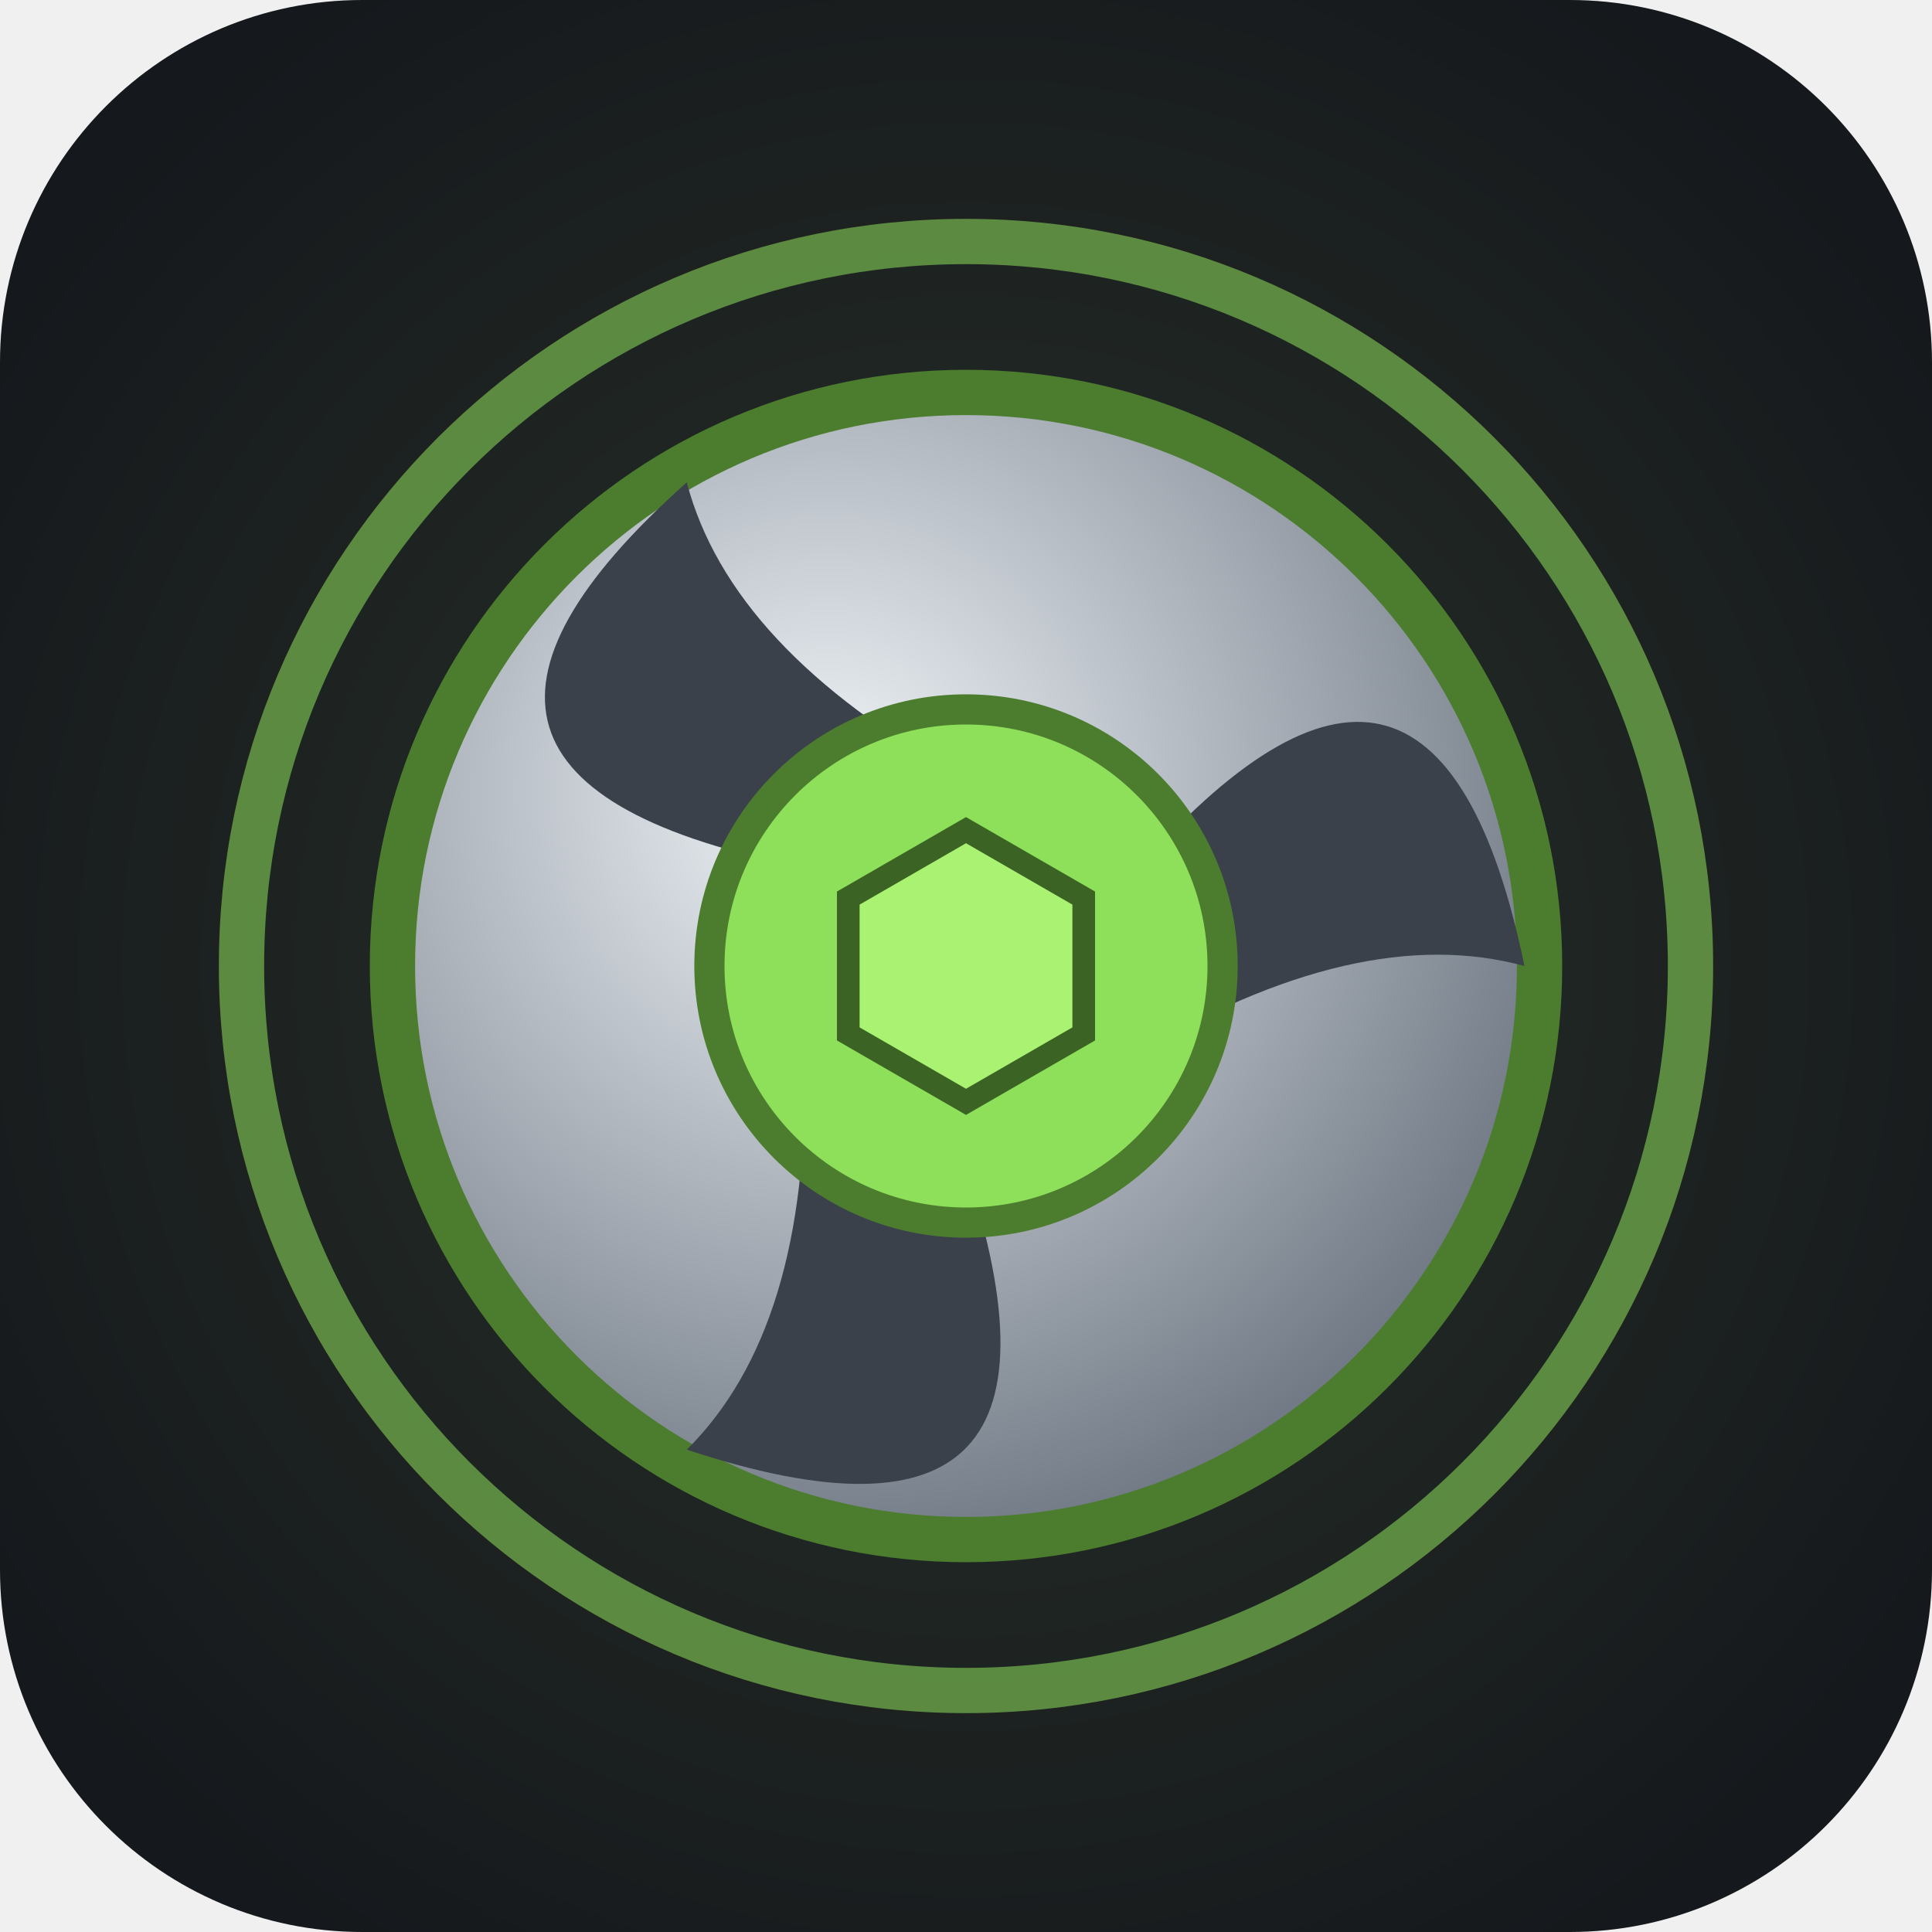
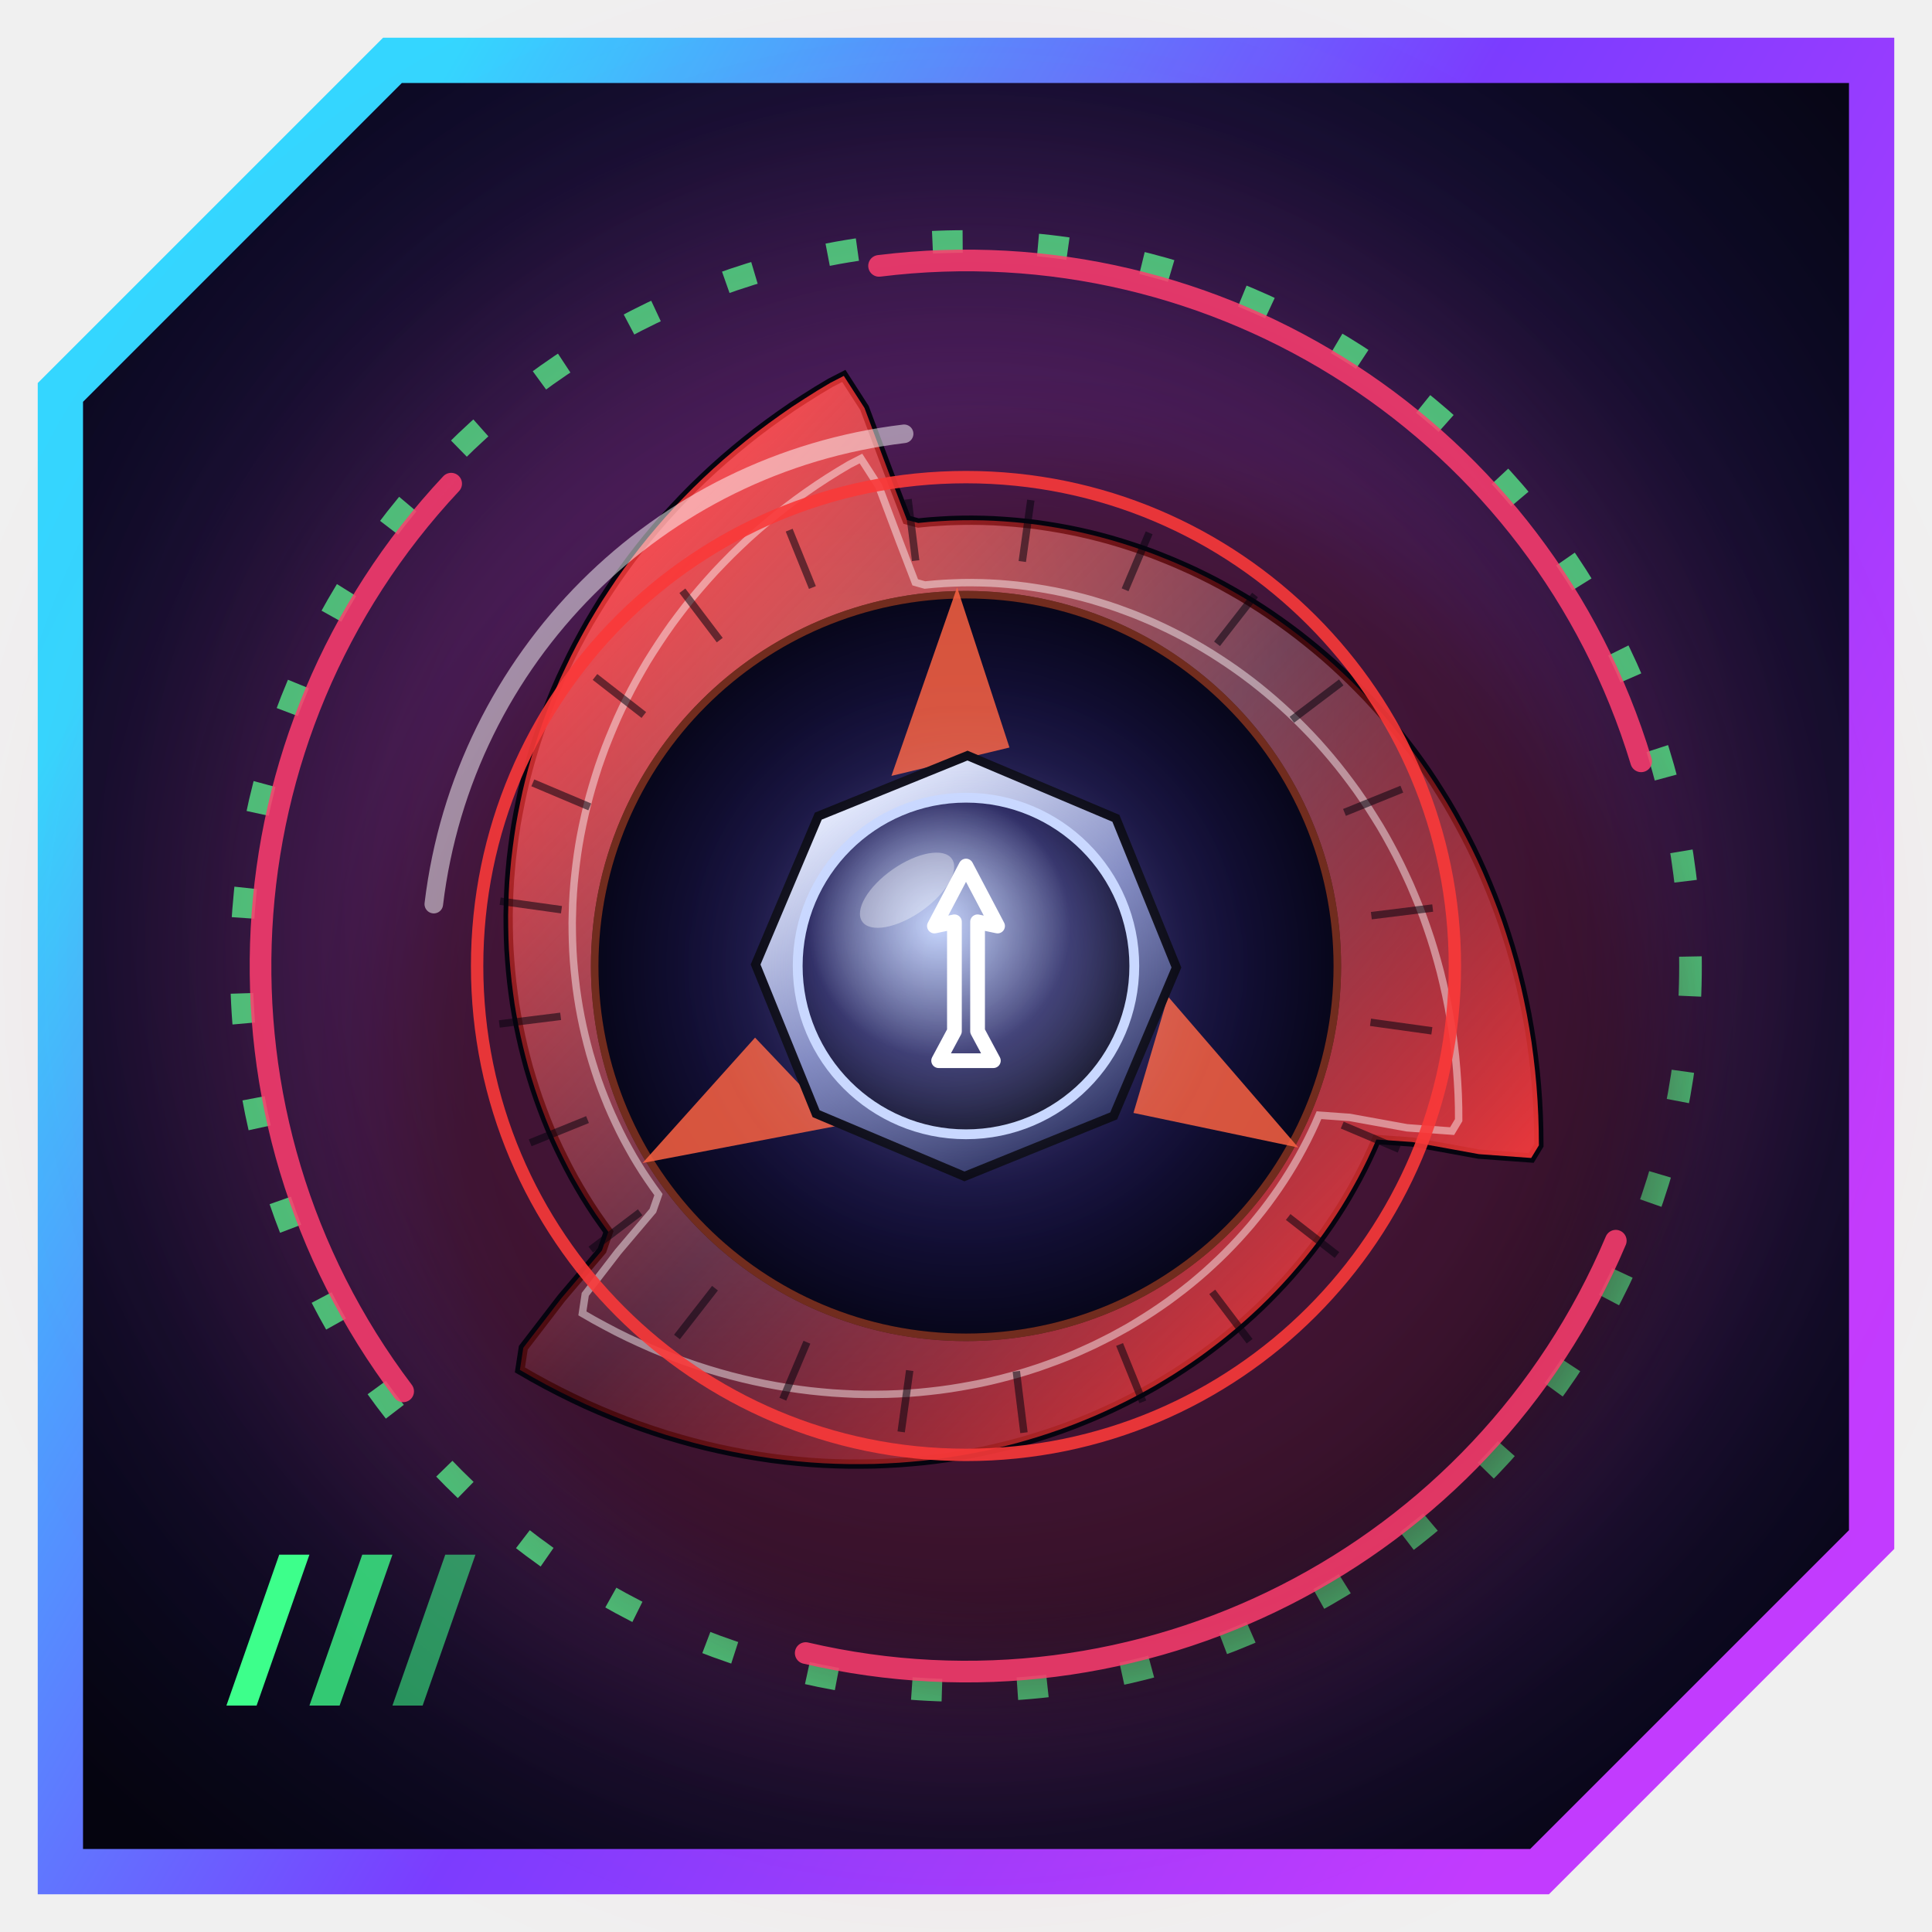
- <svg xmlns="http://www.w3.org/2000/svg" viewBox="0 0 256 256" width="256" height="256">
+ <svg xmlns="http://www.w3.org/2000/svg" width="256" height="256" viewBox="0 0 256 256">
  <defs>
-     <radialGradient id="bg" cx="50%" cy="50%" r="60%">
-       <stop offset="0%" stop-color="#2a3329" />
-       <stop offset="100%" stop-color="#15181c" />
+     <radialGradient id="rg1" cx="0.5" cy="0.45" r="0.7">
+       <stop offset="0" stop-color="#2A1F8A" />
+       <stop offset="0.6" stop-color="#110E33" />
+       <stop offset="1" stop-color="#05040F" />
    </radialGradient>
-     <radialGradient id="metal" cx="38%" cy="35%" r="70%">
-       <stop offset="0%" stop-color="#f1f5f9" />
-       <stop offset="100%" stop-color="#6b7480" />
+     <linearGradient id="lg2" x1="0.07" y1="0.25" x2="0.93" y2="0.75">
+       <stop offset="0" stop-color="#34D6FF" />
+       <stop offset="0.5" stop-color="#7B3CFF" />
+       <stop offset="1" stop-color="#C23BFF" />
+     </linearGradient>
+     <filter id="bl3" x="-60%" y="-60%" width="220%" height="220%">
+       <feGaussianBlur stdDeviation="6.56" />
+     </filter>
+     <filter id="bl4" x="-60%" y="-60%" width="220%" height="220%">
+       <feGaussianBlur stdDeviation="18.04" />
+     </filter>
+     <radialGradient id="rg5" cx="0.35" cy="0.3" r="0.8">
+       <stop offset="0" stop-color="#F4F7FF" />
+       <stop offset="0.45" stop-color="#9AA4D8" />
+       <stop offset="0.8" stop-color="#4B5290" />
+       <stop offset="1" stop-color="#1D2150" />
    </radialGradient>
+     <linearGradient id="lg6" x1="0.15" y1="0.15" x2="0.85" y2="0.85">
+       <stop offset="0" stop-color="#fa3838" stop-opacity="0.85" />
+       <stop offset="0.5" stop-color="#650b0b" stop-opacity="0.6" />
+       <stop offset="1" stop-color="#fa3838" stop-opacity="0.9" />
+     </linearGradient>
+     <radialGradient id="rg7" cx="0.5" cy="0.5" r="0.5">
+       <stop offset="0" stop-color="#2A2470" />
+       <stop offset="0.7" stop-color="#141038" />
+       <stop offset="1" stop-color="#07061A" />
+     </radialGradient>
+     <linearGradient id="lg8" x1="0.25" y1="0.07" x2="0.75" y2="0.93">
+       <stop offset="0" stop-color="#E9EEFF" />
+       <stop offset="0.5" stop-color="#7E86BE" />
+       <stop offset="1" stop-color="#262A5A" />
+     </linearGradient>
+     <radialGradient id="rg9" cx="0.42" cy="0.38" r="0.65">
+       <stop offset="0" stop-color="#C9D8FF" stop-opacity="0.95" />
+       <stop offset="0.6" stop-color="#1A1650" />
+       <stop offset="1" stop-color="#07061A" />
+     </radialGradient>
+     <filter id="bl10" x="-60%" y="-60%" width="220%" height="220%">
+       <feGaussianBlur stdDeviation="6.97" />
+     </filter>
  </defs>
-   <rect width="256" height="256" rx="48" fill="url(#bg)" />
-   <circle cx="128" cy="128" r="96" fill="none" stroke="#8ee05a" stroke-width="6" opacity="0.55" />
-   <circle cx="128" cy="128" r="76" fill="url(#metal)" stroke="#4c7d2e" stroke-width="6" />
-   <g fill="#3a414b">
-     <path d="M150 116 Q190 70 202 128 Q180 122 150 140 Z" />
-     <path d="M150 116 Q190 70 202 128 Q180 122 150 140 Z" transform="rotate(120 128 128)" />
-     <path d="M150 116 Q190 70 202 128 Q180 122 150 140 Z" transform="rotate(240 128 128)" />
+   <path d="M52,8 L248,8 L248,8 L248,204 L204,248 L8,248 L8,248 L8,52 Z" fill="url(#rg1)" stroke="url(#lg2)" stroke-width="6" />
+   <circle cx="128" cy="128" r="96" fill="none" stroke="#3DFF8B" stroke-width="3" stroke-dasharray="4 10" opacity="0.8" />
+   <g id="Toupie Cyclone Furieux">
+     <ellipse cx="136.2" cy="141.12" rx="83.64" ry="80.36" fill="#000" opacity="0.55" filter="url(#bl3)" />
+     <circle cx="128" cy="128" r="102.5" fill="#FF3D6E" opacity="0.22" filter="url(#bl4)" />
+     <path d="M214.1,164.4 A93.48,93.48 0 0 1 106.76,219.04" fill="none" stroke="#FF3D6E" stroke-width="2.87" stroke-linecap="round" opacity="0.85" />
+     <path d="M53.42,184.36 A93.48,93.48 0 0 1 59.78,64.09" fill="none" stroke="#FF3D6E" stroke-width="2.87" stroke-linecap="round" opacity="0.85" />
+     <path d="M116.48,35.23 A93.48,93.48 0 0 1 217.46,100.88" fill="none" stroke="#FF3D6E" stroke-width="2.87" stroke-linecap="round" opacity="0.85" />
+     <path d="M182.38,150.99 L181.81,152.3 L181.21,153.59 L180.58,154.87 L179.92,156.14 L179.23,157.39 L178.52,158.63 L177.78,159.85 L177.01,161.05 L176.22,162.24 L175.4,163.41 L174.56,164.57 L173.69,165.71 L172.8,166.83 L171.88,167.93 L170.94,169.02 L169.98,170.08 L168.99,171.13 L167.98,172.16 L166.95,173.17 L165.9,174.15 L164.82,175.12 L163.73,176.07 L162.61,177 L161.47,177.91 L160.32,178.79 L159.14,179.66 L157.94,180.5 L156.72,181.32 L155.49,182.12 L154.23,182.89 L152.96,183.65 L151.67,184.37 L150.36,185.08 L149.03,185.76 L147.68,186.42 L146.32,187.05 L144.94,187.66 L143.54,188.24 L142.13,188.8 L140.7,189.33 L139.25,189.83 L137.79,190.31 L136.31,190.76 L134.82,191.19 L133.31,191.58 L131.79,191.95 L130.25,192.29 L128.7,192.6 L127.13,192.88 L125.56,193.13 L123.96,193.35 L122.36,193.54 L120.74,193.69 L119.12,193.82 L117.48,193.91 L115.82,193.98 L114.16,194 L112.49,194 L110.81,193.96 L109.11,193.89 L107.41,193.78 L105.7,193.63 L103.98,193.45 L102.26,193.24 L100.53,192.98 L98.79,192.69 L97.04,192.36 L95.29,191.99 L93.54,191.59 L91.78,191.14 L90.02,190.65 L88.25,190.13 L86.49,189.56 L84.72,188.95 L82.95,188.3 L81.18,187.6 L79.42,186.87 L77.65,186.09 L75.89,185.26 L74.13,184.39 L72.38,183.48 L70.63,182.52 L68.89,181.52 L69.34,178.59 L74.39,172.02 L79.76,165.69 L80.61,163.22 L79.78,162.06 L78.96,160.89 L78.18,159.7 L77.42,158.49 L76.69,157.26 L75.98,156.02 L75.31,154.77 L74.66,153.49 L74.03,152.21 L73.43,150.91 L72.86,149.6 L72.32,148.27 L71.81,146.93 L71.32,145.58 L70.86,144.22 L70.43,142.85 L70.02,141.47 L69.65,140.08 L69.3,138.68 L68.98,137.27 L68.68,135.85 L68.42,134.43 L68.18,133 L67.98,131.55 L67.8,130.11 L67.65,128.65 L67.53,127.19 L67.43,125.73 L67.37,124.26 L67.34,122.78 L67.33,121.3 L67.36,119.81 L67.41,118.33 L67.49,116.83 L67.61,115.34 L67.75,113.84 L67.93,112.34 L68.13,110.84 L68.36,109.33 L68.63,107.83 L68.93,106.33 L69.25,104.82 L69.61,103.31 L70,101.81 L70.43,100.31 L70.88,98.81 L71.37,97.31 L71.88,95.81 L72.44,94.31 L73.02,92.82 L73.63,91.34 L74.28,89.85 L74.97,88.38 L75.68,86.91 L76.43,85.44 L77.22,83.98 L78.03,82.53 L78.89,81.09 L79.77,79.65 L80.7,78.23 L81.65,76.81 L82.64,75.41 L83.67,74.01 L84.73,72.63 L85.83,71.26 L86.96,69.91 L88.13,68.56 L89.34,67.24 L90.58,65.93 L91.86,64.63 L93.17,63.36 L94.52,62.1 L95.91,60.86 L97.34,59.64 L98.8,58.44 L100.29,57.26 L101.83,56.11 L103.4,54.98 L105,53.87 L106.65,52.8 L108.33,51.74 L110.04,50.72 L111.81,49.81 L114.55,54.06 L117.7,62.46 L120.17,68.89 L121.67,69.3 L123.09,69.16 L124.51,69.06 L125.93,68.98 L127.36,68.94 L128.79,68.93 L130.22,68.95 L131.64,69 L133.07,69.09 L134.49,69.2 L135.92,69.34 L137.34,69.51 L138.76,69.72 L140.17,69.95 L141.58,70.21 L142.99,70.5 L144.39,70.82 L145.79,71.17 L147.18,71.55 L148.56,71.96 L149.94,72.4 L151.31,72.86 L152.68,73.35 L154.03,73.88 L155.38,74.43 L156.72,75.01 L158.05,75.61 L159.38,76.25 L160.69,76.91 L161.99,77.6 L163.28,78.32 L164.56,79.06 L165.83,79.83 L167.09,80.63 L168.34,81.46 L169.57,82.32 L170.79,83.2 L172,84.11 L173.19,85.05 L174.37,86.01 L175.54,87 L176.69,88.02 L177.82,89.07 L178.94,90.14 L180.04,91.24 L181.13,92.36 L182.2,93.52 L183.25,94.7 L184.28,95.9 L185.29,97.14 L186.28,98.4 L187.26,99.68 L188.21,100.99 L189.14,102.33 L190.05,103.7 L190.93,105.09 L191.8,106.5 L192.64,107.95 L193.45,109.42 L194.24,110.91 L195.01,112.43 L195.75,113.97 L196.46,115.54 L197.14,117.14 L197.8,118.76 L198.43,120.4 L199.03,122.07 L199.59,123.76 L200.13,125.48 L200.63,127.21 L201.1,128.98 L201.54,130.76 L201.94,132.57 L202.31,134.39 L202.64,136.24 L202.94,138.12 L203.19,140.01 L203.41,141.92 L203.59,143.85 L203.73,145.8 L203.83,147.77 L203.89,149.75 L203.91,151.76 L202.89,153.44 L195.95,152.93 L187.11,151.32 Z" fill="url(#rg5)" stroke="#05040F" stroke-width="1.23" />
+     <path d="M182.38,150.99 L181.81,152.3 L181.21,153.59 L180.58,154.87 L179.92,156.14 L179.23,157.39 L178.52,158.63 L177.78,159.85 L177.01,161.05 L176.22,162.24 L175.4,163.41 L174.56,164.57 L173.69,165.71 L172.8,166.83 L171.88,167.93 L170.94,169.02 L169.98,170.08 L168.99,171.13 L167.98,172.16 L166.95,173.17 L165.9,174.15 L164.82,175.12 L163.73,176.07 L162.61,177 L161.47,177.91 L160.32,178.79 L159.14,179.66 L157.94,180.5 L156.72,181.32 L155.49,182.12 L154.23,182.89 L152.96,183.65 L151.67,184.37 L150.36,185.08 L149.03,185.76 L147.68,186.42 L146.32,187.05 L144.94,187.66 L143.54,188.24 L142.13,188.8 L140.7,189.33 L139.25,189.83 L137.79,190.31 L136.31,190.76 L134.82,191.19 L133.31,191.58 L131.79,191.95 L130.25,192.29 L128.7,192.6 L127.13,192.88 L125.56,193.13 L123.96,193.35 L122.36,193.54 L120.74,193.69 L119.12,193.82 L117.48,193.91 L115.82,193.98 L114.16,194 L112.49,194 L110.81,193.96 L109.11,193.89 L107.41,193.78 L105.7,193.63 L103.98,193.45 L102.26,193.24 L100.53,192.98 L98.79,192.69 L97.04,192.36 L95.29,191.99 L93.54,191.59 L91.78,191.14 L90.02,190.65 L88.25,190.13 L86.49,189.56 L84.72,188.95 L82.95,188.3 L81.18,187.6 L79.42,186.87 L77.65,186.09 L75.89,185.26 L74.13,184.39 L72.38,183.48 L70.63,182.52 L68.89,181.52 L69.34,178.59 L74.39,172.02 L79.76,165.69 L80.61,163.22 L79.78,162.06 L78.96,160.89 L78.18,159.7 L77.42,158.49 L76.69,157.26 L75.98,156.02 L75.31,154.77 L74.66,153.49 L74.03,152.21 L73.43,150.91 L72.86,149.6 L72.32,148.27 L71.81,146.93 L71.32,145.58 L70.86,144.22 L70.43,142.85 L70.02,141.47 L69.65,140.08 L69.3,138.68 L68.98,137.27 L68.68,135.85 L68.42,134.43 L68.18,133 L67.98,131.55 L67.8,130.11 L67.65,128.65 L67.53,127.19 L67.43,125.73 L67.37,124.26 L67.34,122.78 L67.33,121.3 L67.36,119.81 L67.41,118.33 L67.49,116.83 L67.61,115.34 L67.75,113.84 L67.93,112.34 L68.13,110.84 L68.36,109.33 L68.63,107.83 L68.93,106.33 L69.25,104.82 L69.61,103.31 L70,101.81 L70.43,100.31 L70.88,98.81 L71.37,97.31 L71.88,95.81 L72.44,94.31 L73.02,92.82 L73.63,91.34 L74.28,89.85 L74.97,88.38 L75.68,86.91 L76.43,85.44 L77.22,83.98 L78.03,82.53 L78.89,81.09 L79.77,79.65 L80.7,78.23 L81.65,76.81 L82.64,75.41 L83.67,74.01 L84.73,72.63 L85.83,71.26 L86.96,69.91 L88.13,68.56 L89.34,67.24 L90.58,65.93 L91.86,64.63 L93.17,63.36 L94.52,62.1 L95.91,60.86 L97.34,59.64 L98.8,58.44 L100.29,57.26 L101.83,56.11 L103.4,54.98 L105,53.87 L106.65,52.8 L108.33,51.74 L110.04,50.72 L111.81,49.81 L114.55,54.06 L117.7,62.46 L120.17,68.89 L121.67,69.3 L123.09,69.16 L124.51,69.06 L125.93,68.98 L127.36,68.94 L128.79,68.93 L130.22,68.95 L131.64,69 L133.07,69.09 L134.49,69.2 L135.92,69.34 L137.34,69.51 L138.76,69.72 L140.17,69.95 L141.58,70.21 L142.99,70.5 L144.39,70.82 L145.79,71.17 L147.18,71.55 L148.56,71.96 L149.94,72.4 L151.31,72.86 L152.68,73.35 L154.03,73.88 L155.38,74.43 L156.72,75.01 L158.05,75.61 L159.38,76.25 L160.69,76.91 L161.99,77.6 L163.28,78.32 L164.56,79.06 L165.83,79.83 L167.09,80.63 L168.34,81.46 L169.57,82.32 L170.79,83.2 L172,84.11 L173.19,85.05 L174.37,86.01 L175.54,87 L176.69,88.02 L177.82,89.07 L178.94,90.14 L180.04,91.24 L181.13,92.36 L182.2,93.52 L183.25,94.7 L184.28,95.9 L185.29,97.14 L186.28,98.4 L187.26,99.68 L188.21,100.99 L189.14,102.33 L190.05,103.7 L190.93,105.09 L191.8,106.5 L192.64,107.95 L193.45,109.42 L194.24,110.91 L195.01,112.43 L195.75,113.97 L196.46,115.54 L197.14,117.14 L197.8,118.76 L198.43,120.4 L199.03,122.07 L199.59,123.76 L200.13,125.48 L200.63,127.21 L201.1,128.98 L201.54,130.76 L201.94,132.57 L202.31,134.39 L202.64,136.24 L202.94,138.12 L203.19,140.01 L203.41,141.92 L203.59,143.85 L203.73,145.8 L203.83,147.77 L203.89,149.75 L203.91,151.76 L202.89,153.44 L195.95,152.93 L187.11,151.32 Z" fill="url(#lg6)" />
+     <path d="M174.77,147.77 L174.28,148.9 L173.76,150.01 L173.22,151.11 L172.65,152.2 L172.06,153.28 L171.45,154.34 L170.81,155.39 L170.15,156.43 L169.47,157.45 L168.76,158.46 L168.04,159.45 L167.29,160.43 L166.52,161.39 L165.74,162.34 L164.93,163.27 L164.1,164.19 L163.25,165.09 L162.38,165.98 L161.5,166.84 L160.59,167.69 L159.67,168.53 L158.73,169.34 L157.77,170.14 L156.79,170.92 L155.79,171.68 L154.78,172.43 L153.75,173.15 L152.7,173.86 L151.64,174.54 L150.56,175.21 L149.47,175.86 L148.35,176.48 L147.23,177.09 L146.08,177.67 L144.93,178.24 L143.75,178.78 L142.57,179.31 L141.37,179.81 L140.15,180.29 L138.92,180.74 L137.68,181.18 L136.42,181.59 L135.15,181.98 L133.86,182.34 L132.57,182.68 L131.26,183 L129.94,183.29 L128.6,183.55 L127.26,183.79 L125.9,184.01 L124.53,184.2 L123.15,184.36 L121.76,184.5 L120.36,184.61 L118.95,184.69 L117.53,184.74 L116.1,184.76 L114.66,184.76 L113.21,184.73 L111.76,184.66 L110.29,184.57 L108.82,184.44 L107.35,184.29 L105.86,184.1 L104.37,183.88 L102.88,183.63 L101.38,183.35 L99.87,183.03 L98.36,182.68 L96.85,182.3 L95.33,181.88 L93.82,181.43 L92.3,180.94 L90.78,180.42 L89.26,179.86 L87.74,179.26 L86.22,178.63 L84.7,177.95 L83.19,177.25 L81.67,176.5 L80.17,175.71 L78.66,174.89 L77.17,174.03 L77.55,171.51 L81.9,165.86 L86.51,160.42 L87.25,158.29 L86.53,157.29 L85.83,156.28 L85.15,155.26 L84.5,154.22 L83.87,153.17 L83.27,152.1 L82.68,151.02 L82.12,149.92 L81.59,148.82 L81.07,147.7 L80.58,146.57 L80.12,145.43 L79.67,144.28 L79.25,143.12 L78.86,141.95 L78.49,140.77 L78.14,139.59 L77.82,138.39 L77.52,137.19 L77.24,135.97 L76.99,134.76 L76.76,133.53 L76.56,132.3 L76.38,131.06 L76.23,129.81 L76.1,128.56 L75.99,127.31 L75.91,126.05 L75.86,124.78 L75.83,123.51 L75.82,122.24 L75.85,120.96 L75.89,119.68 L75.96,118.4 L76.06,117.11 L76.19,115.82 L76.34,114.53 L76.51,113.24 L76.71,111.95 L76.94,110.65 L77.2,109.36 L77.48,108.07 L77.79,106.77 L78.12,105.48 L78.49,104.18 L78.88,102.89 L79.29,101.6 L79.74,100.32 L80.21,99.03 L80.72,97.75 L81.25,96.47 L81.8,95.19 L82.39,93.92 L83.01,92.66 L83.65,91.4 L84.33,90.14 L85.03,88.9 L85.76,87.65 L86.53,86.42 L87.32,85.2 L88.14,83.98 L88.99,82.77 L89.88,81.57 L90.79,80.38 L91.73,79.2 L92.71,78.04 L93.72,76.88 L94.75,75.74 L95.82,74.62 L96.92,73.5 L98.05,72.41 L99.21,71.32 L100.4,70.26 L101.63,69.21 L102.89,68.18 L104.17,67.17 L105.49,66.17 L106.84,65.2 L108.22,64.25 L109.64,63.32 L111.08,62.42 L112.56,61.54 L114.08,60.76 L116.43,64.41 L119.15,71.64 L121.27,77.16 L122.55,77.52 L123.77,77.4 L125,77.31 L126.22,77.25 L127.45,77.21 L128.68,77.2 L129.91,77.22 L131.13,77.26 L132.36,77.33 L133.59,77.43 L134.81,77.55 L136.03,77.7 L137.25,77.88 L138.47,78.08 L139.68,78.3 L140.89,78.55 L142.1,78.83 L143.3,79.13 L144.49,79.45 L145.68,79.81 L146.87,80.18 L148.05,80.58 L149.22,81.01 L150.39,81.45 L151.55,81.93 L152.7,82.42 L153.85,82.95 L154.98,83.49 L156.11,84.06 L157.23,84.65 L158.34,85.27 L159.44,85.91 L160.54,86.58 L161.62,87.27 L162.69,87.98 L163.75,88.71 L164.8,89.47 L165.84,90.25 L166.87,91.06 L167.88,91.89 L168.88,92.74 L169.87,93.62 L170.85,94.52 L171.81,95.44 L172.76,96.39 L173.69,97.35 L174.61,98.34 L175.51,99.36 L176.4,100.4 L177.27,101.46 L178.12,102.54 L178.96,103.65 L179.78,104.77 L180.58,105.93 L181.36,107.1 L182.12,108.3 L182.87,109.51 L183.59,110.75 L184.29,112.02 L184.97,113.3 L185.63,114.61 L186.26,115.94 L186.88,117.29 L187.46,118.66 L188.03,120.05 L188.57,121.46 L189.08,122.9 L189.57,124.35 L190.03,125.83 L190.46,127.32 L190.87,128.84 L191.24,130.37 L191.59,131.93 L191.91,133.5 L192.19,135.09 L192.45,136.7 L192.67,138.33 L192.86,139.97 L193.01,141.63 L193.13,143.31 L193.22,145 L193.27,146.71 L193.28,148.43 L192.41,149.88 L186.44,149.44 L178.83,148.06 Z" fill="none" stroke="#FFFFFF" stroke-width="0.984" opacity="0.45" />
+     <path d="M177.85,149.08 L185.4,152.27 M170.69,161.26 L177.16,166.3 M160.63,171.18 L165.58,177.72 M148.35,178.15 L151.43,185.75 M134.67,181.71 L135.68,189.84 M120.54,181.6 L119.41,189.73 M106.92,177.85 L103.73,185.4 M94.74,170.69 L89.7,177.16 M84.82,160.63 L78.28,165.58 M77.85,148.35 L70.25,151.43 M74.29,134.67 L66.16,135.68 M74.4,120.54 L66.27,119.41 M78.15,106.92 L70.6,103.73 M85.31,94.74 L78.84,89.7 M95.37,84.82 L90.42,78.28 M107.65,77.85 L104.57,70.25 M121.33,74.29 L120.32,66.16 M135.46,74.4 L136.59,66.27 M149.08,78.15 L152.27,70.6 M161.26,85.31 L166.3,78.84 M171.18,95.37 L177.72,90.42 M178.15,107.65 L185.75,104.57 M181.71,121.33 L189.84,120.32 M181.6,135.46 L189.73,136.59 " stroke="#05040F" stroke-width="0.984" opacity="0.55" />
+     <circle cx="128" cy="128" r="64.78" fill="none" stroke="#fa3838" stroke-width="1.64" opacity="0.9" />
+     <path d="M57.48,119.8 A71.34,71.34 0 0 1 119.8,57.48" fill="none" stroke="#FFFFFF" stroke-width="2.46" opacity="0.5" stroke-linecap="round" />
+     <g id="Intermédiaire Griffe">
+       <circle cx="128" cy="128" r="49.2" fill="url(#rg7)" stroke="#000" stroke-width="1" />
+       <path d="M154.76,132.04 L172.04,152.06 L150.19,147.47 Z" fill="#fa6142" opacity="0.85" />
+       <path d="M111.12,149.15 L85.14,154.11 L100.05,137.49 Z" fill="#fa6142" opacity="0.85" />
+       <path d="M118.12,102.81 L126.82,77.83 L133.76,99.05 Z" fill="#fa6142" opacity="0.85" />
+       <circle cx="128" cy="128" r="49.2" fill="none" stroke="#fa6142" stroke-width="1" opacity="0.45" />
+     </g>
+     <g id="Boulon Perçant">
+       <path d="M147.57,147.86 L127.8,155.88 L108.14,147.57 L100.12,127.8 L108.43,108.14 L128.2,100.12 L147.86,108.43 L155.88,128.2 Z" fill="url(#lg8)" stroke="#05040F" stroke-width="1.2" />
+       <circle cx="128" cy="128" r="22.3" fill="url(#rg9)" stroke="#C9D8FF" stroke-width="1.3" />
+       <circle cx="128" cy="128" r="22.3" fill="#C9D8FF" opacity="0.25" filter="url(#bl10)" />
+       <path d="M0,-0.95 L0.3,-0.38 L0.11,-0.42 L0.11,0.62 L0.26,0.9 L-0.26,0.9 L-0.11,0.62 L-0.11,-0.42 L-0.3,-0.38 Z" id="Emblème Perçant" transform="translate(128,128) scale(13.94)" fill="none" stroke="#FFFFFF" stroke-width="0.14" stroke-linejoin="round" stroke-linecap="round" />
+       <ellipse cx="120.19" cy="117.96" rx="7.25" ry="3.35" fill="#FFFFFF" opacity="0.35" transform="rotate(-35 120.19 117.96)" />
+     </g>
  </g>
-   <circle cx="128" cy="128" r="34" fill="#8ee05a" stroke="#4c7d2e" stroke-width="4" />
-   <polygon points="128,110 143.6,119 143.6,137 128,146 112.4,137 112.4,119" fill="#a9f272" stroke="#3b6324" stroke-width="3" />
+   <path d="M37,206 L41,206 L34,226 L30,226 Z" fill="#3DFF8B" opacity="1" />
+   <path d="M48,206 L52,206 L45,226 L41,226 Z" fill="#3DFF8B" opacity="0.78" />
+   <path d="M59,206 L63,206 L56,226 L52,226 Z" fill="#3DFF8B" opacity="0.56" />
</svg>
